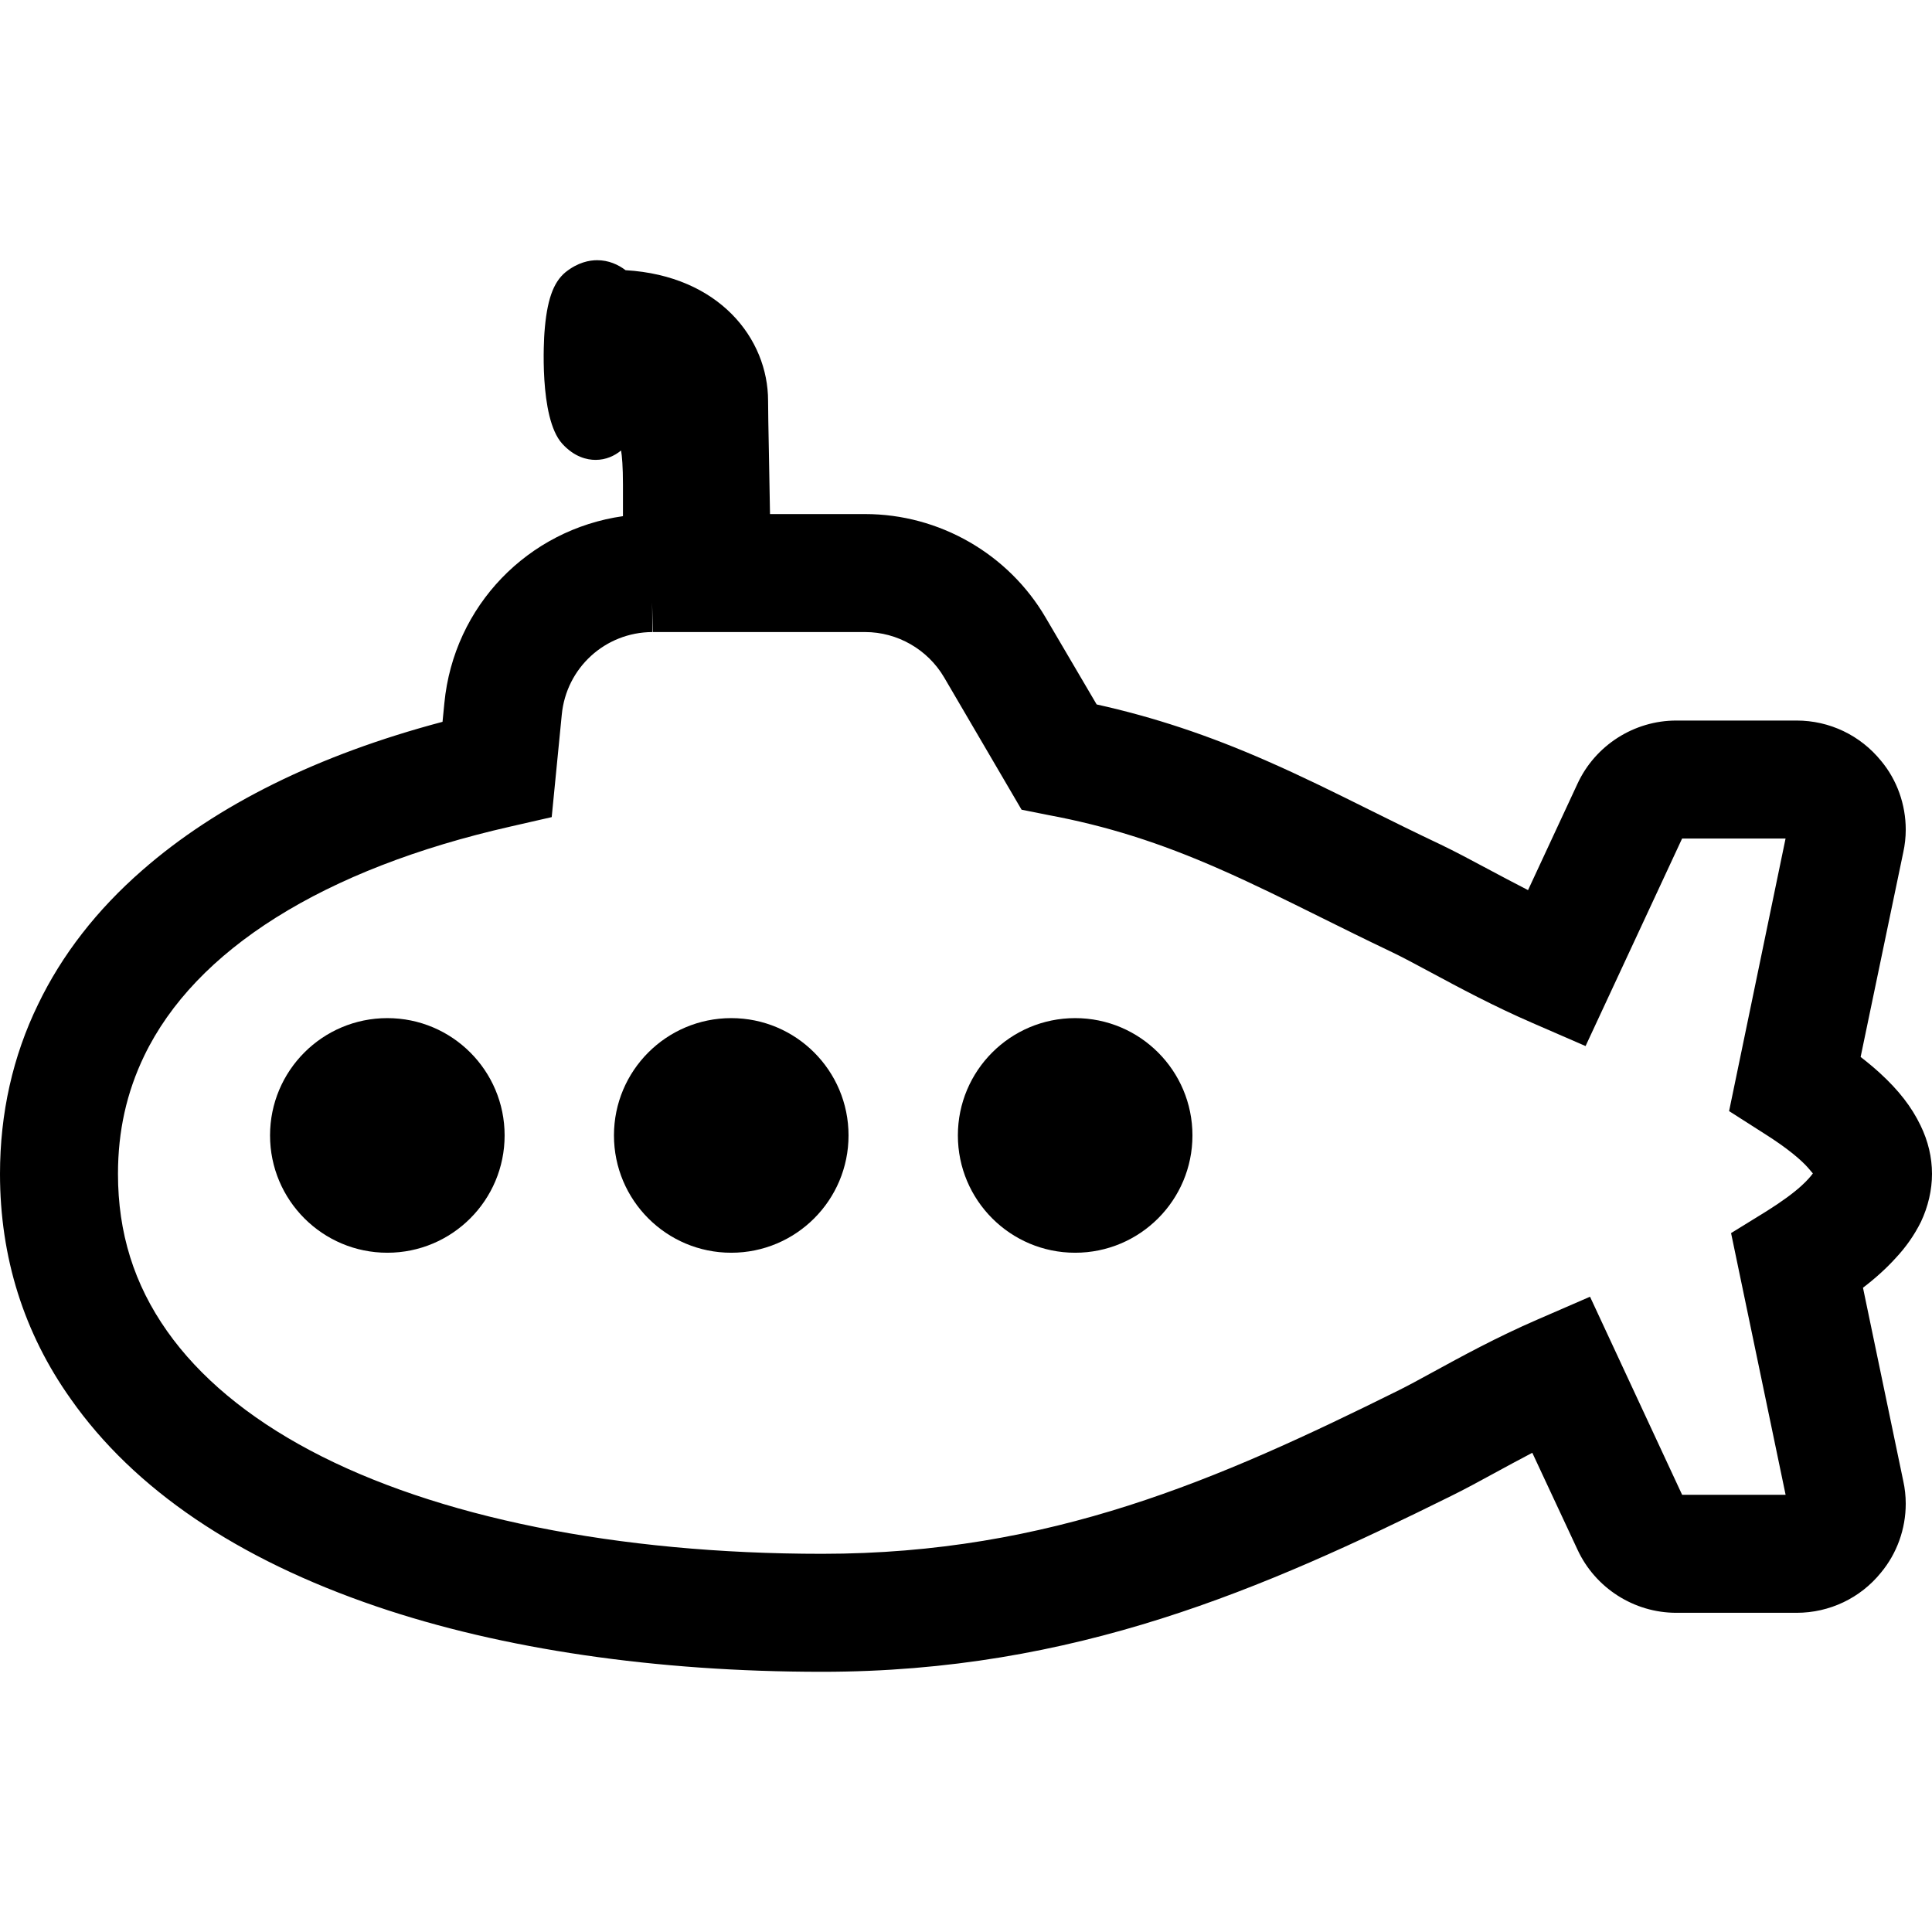
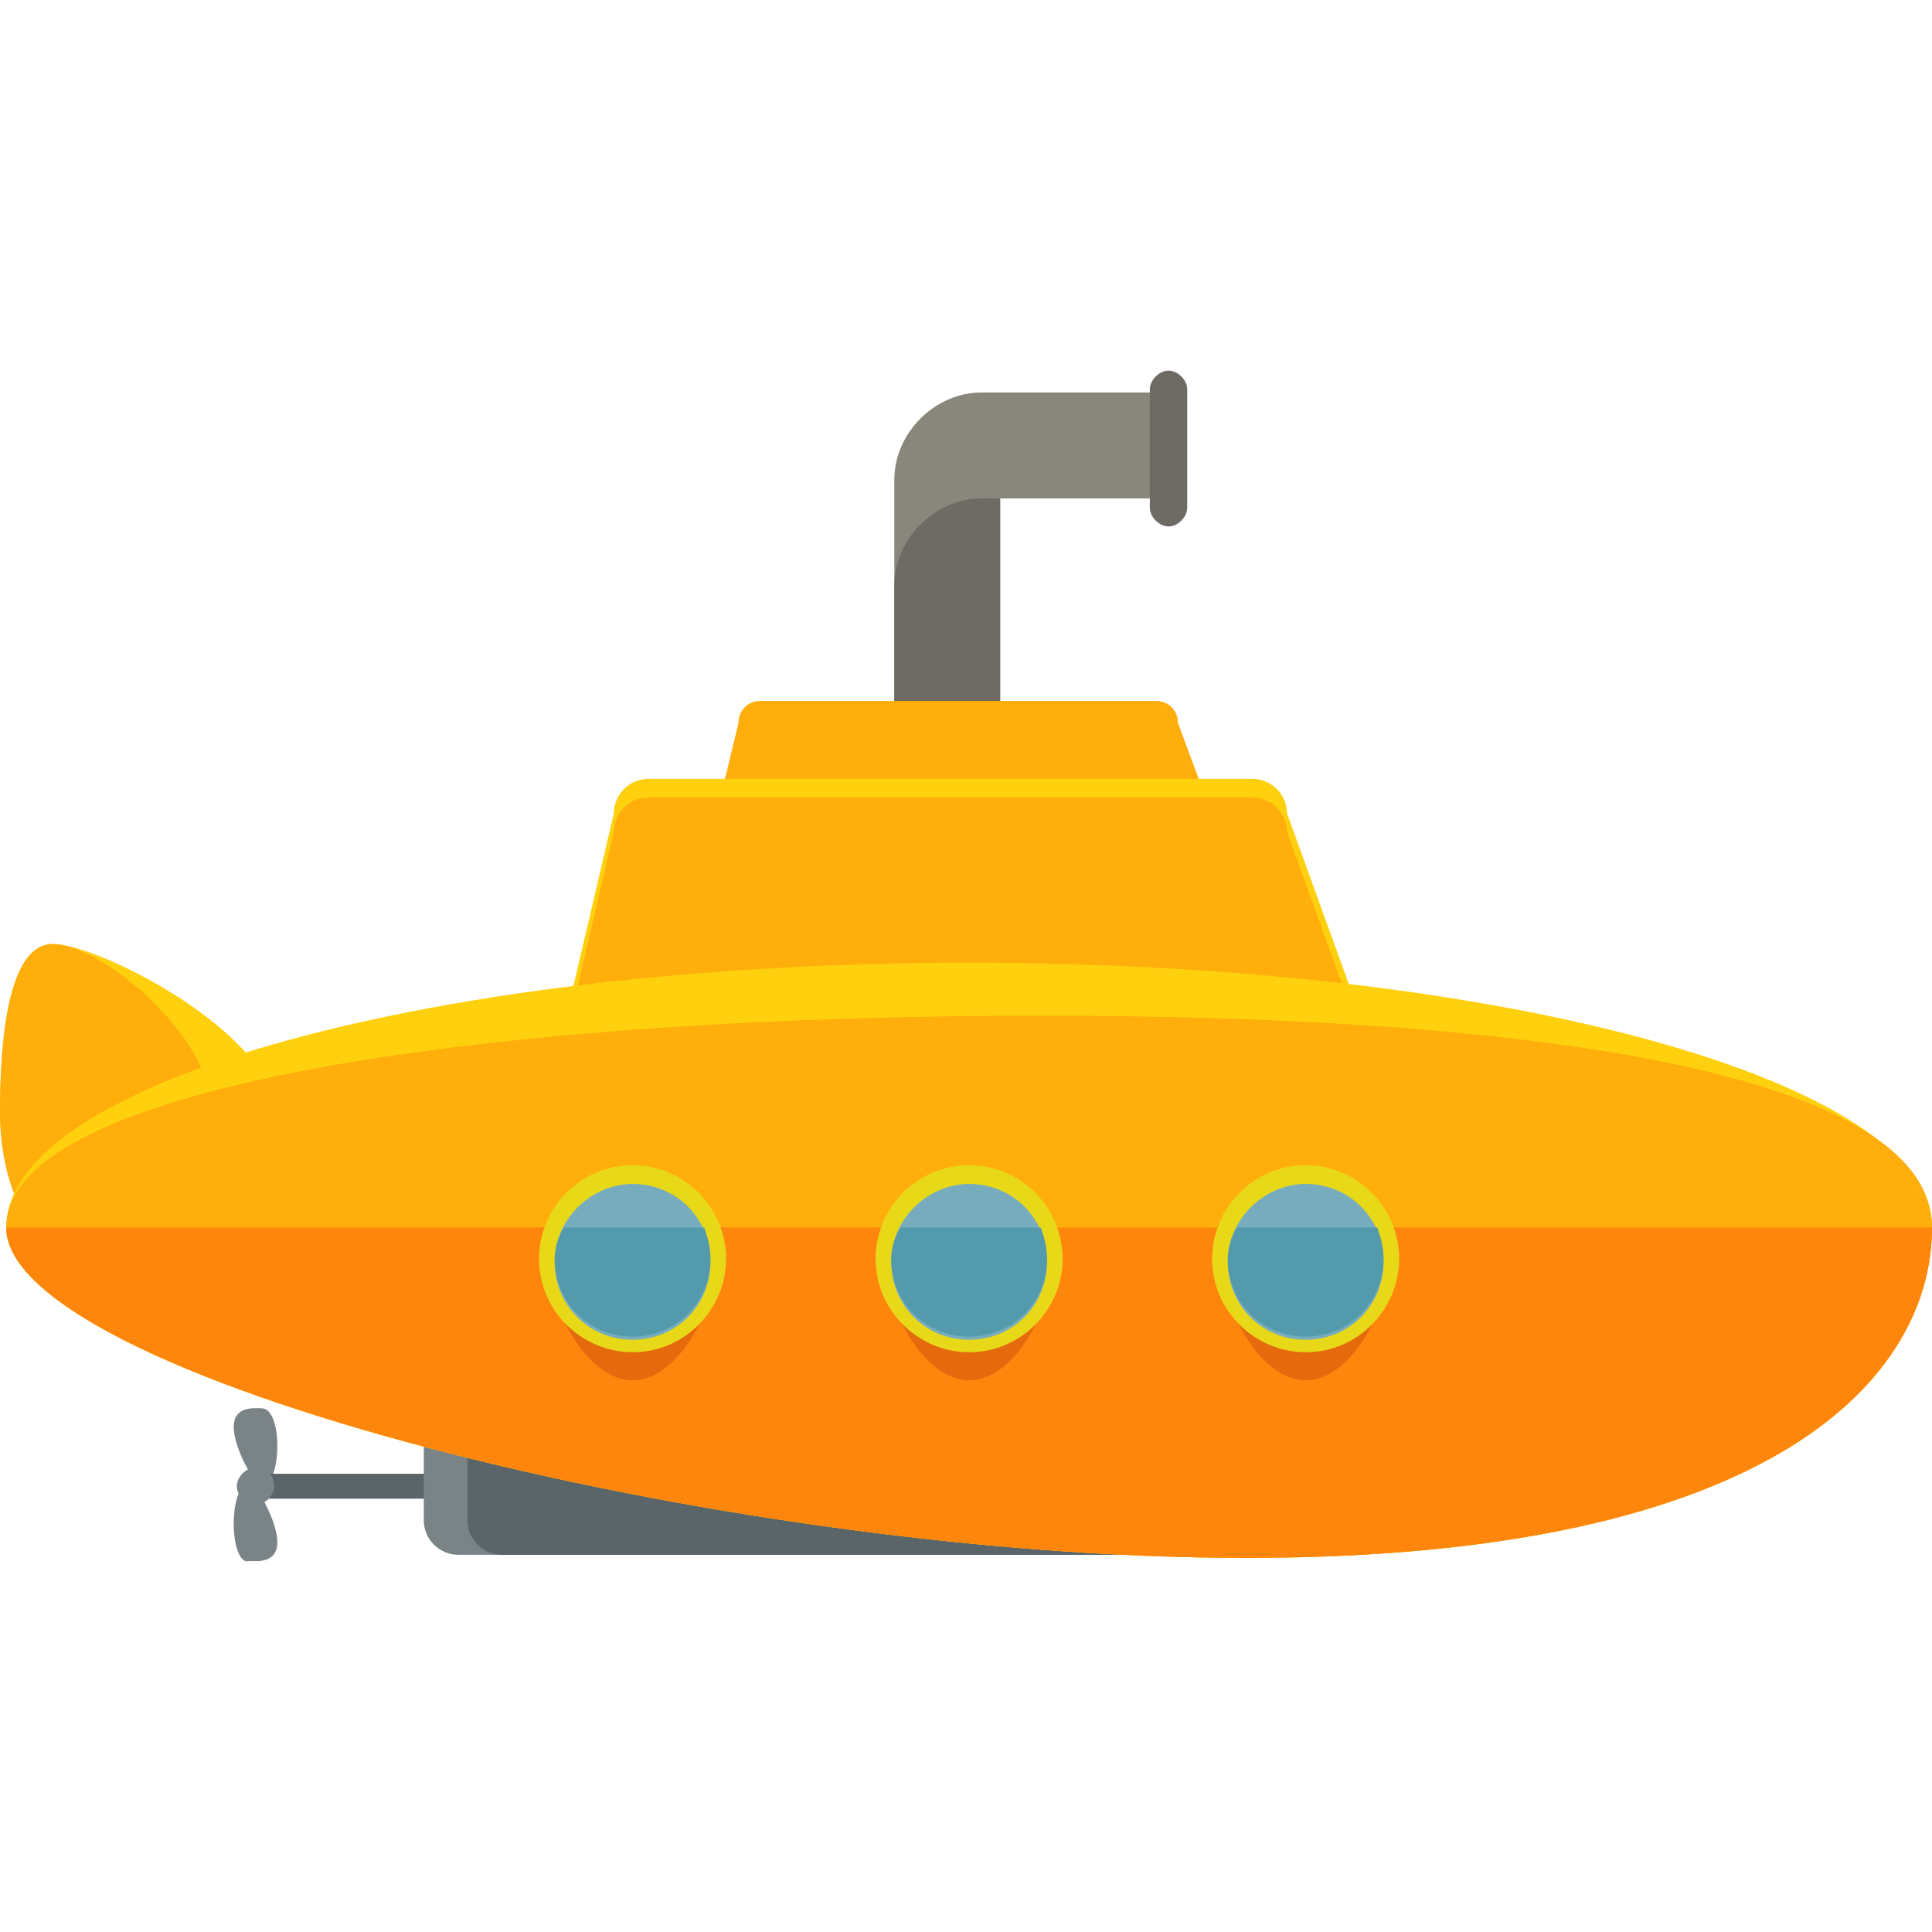
- <svg xmlns="http://www.w3.org/2000/svg" height="40px" width="40px" version="1.1" id="_x32_" viewBox="0 0 512 512" xml:space="preserve">
-   <style type="text/css">
- 	.st0{fill:##003480;}
- </style>
+ <svg xmlns="http://www.w3.org/2000/svg" version="1.1" id="Layer_1" x="0px" y="0px" viewBox="0 0 496 496" style="enable-background:new 0 0 496 496;" xml:space="preserve">
+   <path style="fill:#89867C;" d="M252,275.156c-12,0-22.4-10.4-22.4-22.4v-129.6c0-12,10.4-22.4,22.4-22.4h49.6v27.2H256v124.8  c0-2.4-2.4-4.8-4.8-4.8v27.2H252z" />
  <g>
-     <path class="st0" d="M509.065,323.813c1.92-4.068,2.935-8.466,2.935-12.717c0-4.382-1.027-8.718-3.042-12.848   c-2.362-4.908-5.779-9.313-10.767-13.878c-1.558-1.42-3.248-2.832-5.107-4.267l11.301-54.229c0.428-1.931,0.657-4.008,0.657-5.999   c0-6.703-2.336-13.199-6.508-18.206c-5.512-6.809-13.679-10.718-22.412-10.718h-31.893c-11.186,0-21.458,6.565-26.16,16.71   l-13.123,28.229c-3.779-1.932-7.362-3.847-10.729-5.641c-4.508-2.412-8.641-4.618-12.397-6.42   c-6.587-3.106-12.824-6.206-18.908-9.222c-9.199-4.572-17.89-8.885-27.084-12.908c-15.566-6.848-30.027-11.65-45.203-15.016   l-13.492-22.97c-9.882-16.947-28.226-27.481-47.867-27.481H204.06c-0.095-5.901-0.202-11.366-0.29-16.061   c-0.126-6.512-0.221-11.496-0.221-13.955c0-16.458-12.954-33.152-37.764-34.61c-1.977-1.512-4.542-2.649-7.53-2.649   c-2.012,0-5.084,0.535-8.394,3.184c-3.294,2.725-4.961,7.542-5.584,16.099c-0.065,0.916-1.546,22.404,4.702,29.328   c3.229,3.558,6.596,4.306,8.856,4.306c2.725,0,5.007-1.054,6.759-2.489c0.244,1.496,0.496,4.214,0.496,9.03v8.374   c-25.088,3.564-44.847,23.71-47.332,49.565l-0.484,4.938c-32.966,8.741-59.721,21.962-79.573,39.336   c-12.007,10.458-21.306,22.428-27.61,35.534C3.396,279.905,0,295.019,0,311.096c0,22.092,6.324,42.183,18.774,59.68   c16.79,23.885,44.05,42.374,81.026,54.961c33.252,11.32,74.077,17.306,118.054,17.306c67.065,0,117.149-22.053,166.725-46.603   c3.45-1.688,7.29-3.779,11.492-6.069c3.126-1.703,6.465-3.519,10.004-5.366l11.988,25.687   c4.706,10.152,14.977,16.718,26.164,16.718h31.893c8.733,0,16.901-3.908,22.344-10.634c4.241-5.091,6.576-11.588,6.576-18.29   c0-1.992-0.229-4.068-0.633-5.893l-10.695-51.328c3.351-2.566,6.195-5.153,8.595-7.794   C505.092,330.5,507.275,327.393,509.065,323.813z M477.412,314.233c-2.161,1.977-5.309,4.267-9.302,6.778l-9.359,5.771   l14.455,69.359h-27.424l-24.409-52.496l-14.026,6.091c-10.726,4.65-20.046,9.748-27.535,13.841c-3.477,1.9-6.526,3.572-9.096,4.847   c-47.836,23.718-92.358,43.351-152.862,43.351c-54.233,0-102.401-9.726-135.63-27.382c-16.584-8.809-29.343-19.443-37.928-31.61   c-8.767-12.42-13.03-26.053-13.03-41.687c0-11.336,2.279-21.581,6.962-31.314c6.752-13.984,18.511-26.313,34.95-36.641   c16.534-10.381,37.416-18.488,62.076-24.091l10.954-2.504l2.665-27.122c1.186-12.443,11.5-21.863,23.992-21.924l-0.038-7.817   l0.156,7.817h56.283c8.562,0,16.58,4.603,20.928,12l20.53,35.076l7.062,1.412c15.469,2.885,29.477,7.298,45.431,14.328   c8.725,3.817,17.469,8.16,26.725,12.748c5.886,2.923,11.988,5.946,18.489,9.046c2.992,1.412,6.607,3.359,10.74,5.58   c7.42,3.992,16.656,8.954,27.004,13.435l14.018,6.092l25.584-55h27.416l-14.965,72.237l9.121,5.824   c6.699,4.206,10.069,7.268,11.725,9.107l1.352,1.58C480,311.576,479.069,312.721,477.412,314.233z" />
-     <path class="st0" d="M102.649,269.813c-17.172,0-31.084,13.916-31.084,31.084s13.912,31.091,31.084,31.091   c17.168,0,31.08-13.923,31.08-31.091S119.817,269.813,102.649,269.813z" />
-     <path class="st0" d="M193.786,269.813c-17.172,0-31.08,13.916-31.08,31.084s13.908,31.091,31.08,31.091   c17.172,0,31.084-13.923,31.084-31.091S210.958,269.813,193.786,269.813z" />
-     <path class="st0" d="M284.927,269.813c-17.167,0-31.08,13.916-31.08,31.084s13.912,31.091,31.08,31.091   c17.172,0,31.084-13.923,31.084-31.091S302.099,269.813,284.927,269.813z" />
+     <path style="fill:#6D6B64;" d="M252,127.956c-12,0-22.4,10.4-22.4,22.4v102.4c0,12,10.4,22.4,22.4,22.4v-27.2   c2.4,0,4.8,2.4,4.8,4.8v-97.6v-27.2H252z" />
+     <path style="fill:#6D6B64;" d="M304.8,130.356c0,2.4-2.4,4.8-4.8,4.8l0,0c-2.4,0-4.8-2.4-4.8-4.8v-30.4c0-2.4,2.4-4.8,4.8-4.8l0,0   c2.4,0,4.8,2.4,4.8,4.8V130.356z" />
  </g>
+   <path style="fill:#FFAE0B;" d="M320.8,235.156c0,3.2-2.4,5.6-5.6,5.6h-132c-3.2,0-5.6-2.4-5.6-5.6l12-49.6c0-3.2,2.4-5.6,5.6-5.6  h101.6c3.2,0,5.6,2.4,5.6,5.6L320.8,235.156z" />
+   <path style="fill:#FFD00D;" d="M357.6,283.956c0,4.8-4,8.8-8.8,8.8h-200c-4.8,0-8.8-4-8.8-8.8l17.6-75.2c0-4.8,4-8.8,8.8-8.8h155.2  c4.8,0,8.8,4,8.8,8.8L357.6,283.956z" />
+   <path style="fill:#FFAE0B;" d="M357.6,288.756c0,4.8-4,8.8-8.8,8.8h-200c-4.8,0-8.8-4-8.8-8.8l17.6-75.2c0-4.8,4-8.8,8.8-8.8h155.2  c4.8,0,8.8,4,8.8,8.8L357.6,288.756z" />
+   <g>
+     <path style="fill:#7A8487;" d="M71.2,371.156c0,5.6-1.6,10.4-4,10.4c-1.6,0-7.2-9.6-7.2-15.2s5.6-4.8,7.2-4.8   C69.6,361.556,71.2,365.556,71.2,371.156z" />
+     <path style="fill:#7A8487;" d="M60,391.156c0-5.6,1.6-10.4,4-10.4c1.6,0,7.2,9.6,7.2,15.2s-5.6,4.8-7.2,4.8   C61.6,401.556,60,396.756,60,391.156z" />
+   </g>
+   <path style="fill:#596568;" d="M143.2,381.556c0,1.6-1.6,3.2-3.2,3.2H68.8c-1.6,0-3.2-1.6-3.2-3.2l0,0c0-1.6,1.6-3.2,3.2-3.2H140  C141.6,378.356,143.2,379.156,143.2,381.556L143.2,381.556z" />
+   <path style="fill:#7A8487;" d="M314.4,390.356c0,4.8-4,8.8-8.8,8.8h-188c-4.8,0-8.8-4-8.8-8.8v-20c0-4.8,4-8.8,8.8-8.8h188  c4.8,0,8.8,4,8.8,8.8V390.356z" />
+   <path style="fill:#596568;" d="M325.6,390.356c0,4.8-4,8.8-8.8,8.8h-188c-4.8,0-8.8-4-8.8-8.8v-20c0-4.8,4-8.8,8.8-8.8h188  c4.8,0,8.8,4,8.8,8.8L325.6,390.356L325.6,390.356z" />
+   <path style="fill:#FFD00D;" d="M70.4,285.556c0,20-38.4,36.8-49.6,36.8S0,305.556,0,285.556s2.4-43.2,13.6-43.2  C25.6,242.356,70.4,265.556,70.4,285.556z" />
+   <path style="fill:#FFAE0B;" d="M54.4,285.556c0,20-21.6,36.8-33.6,36.8S0,305.556,0,285.556s2.4-43.2,13.6-43.2  C25.6,242.356,54.4,265.556,54.4,285.556z" />
+   <path style="fill:#FFD00D;" d="M496,315.156c0,37.6-39.2,84.8-176,84.8c-136,0-318.4-47.2-318.4-84.8s110.4-68,247.2-68  C385.6,247.156,496,277.556,496,315.156z" />
+   <path style="fill:#FFAE0B;" d="M496,315.156c0,37.6-39.2,84.8-176,84.8c-136,0-318.4-47.2-318.4-84.8s129.6-54.4,265.6-54.4  C404,260.756,496,277.556,496,315.156z" />
+   <path style="fill:#FF860D;" d="M496,315.156c0,37.6-39.2,84.8-176,84.8c-136,0-318.4-47.2-318.4-84.8" />
+   <path style="fill:#E56A0E;" d="M162.4,354.356c-12,0-21.6-19.2-21.6-31.2s9.6-21.6,21.6-21.6s21.6,9.6,21.6,21.6  S174.4,354.356,162.4,354.356z" />
+   <path style="fill:#77ACBF;" d="M162.4,345.556c-12,0-21.6-9.6-21.6-21.6s9.6-21.6,21.6-21.6s21.6,9.6,21.6,21.6  S174.4,345.556,162.4,345.556z" />
+   <path style="fill:#E8D918;" d="M162.4,303.956c11.2,0,20,8.8,20,20s-8.8,20-20,20s-20-8.8-20-20S152,303.956,162.4,303.956   M162.4,299.156c-13.6,0-24,11.2-24,24c0,13.6,11.2,24,24,24c13.6,0,24-11.2,24-24C186.4,310.356,176,299.156,162.4,299.156  L162.4,299.156z" />
+   <path style="fill:#539AAD;" d="M142.4,323.156c0,11.2,8.8,20,20,20s20-8.8,20-20c0-3.2-0.8-5.6-1.6-8h-36  C143.2,317.556,142.4,320.756,142.4,323.156z" />
+   <path style="fill:#E56A0E;" d="M248.8,354.356c-12,0-21.6-19.2-21.6-31.2s9.6-21.6,21.6-21.6s21.6,9.6,21.6,21.6  S260.8,354.356,248.8,354.356z" />
+   <path style="fill:#77ACBF;" d="M248.8,345.556c-12,0-21.6-9.6-21.6-21.6s9.6-21.6,21.6-21.6s21.6,9.6,21.6,21.6  S260.8,345.556,248.8,345.556z" />
+   <path style="fill:#E8D918;" d="M248.8,303.956c11.2,0,20,8.8,20,20s-8.8,20-20,20c-11.2,0-20-8.8-20-20  C228.8,312.756,238.4,303.956,248.8,303.956 M248.8,299.156c-13.6,0-24,11.2-24,24c0,13.6,11.2,24,24,24c13.6,0,24-11.2,24-24  C272.8,310.356,262.4,299.156,248.8,299.156L248.8,299.156z" />
+   <path style="fill:#539AAD;" d="M228.8,323.156c0,11.2,8.8,20,20,20c11.2,0,20-8.8,20-20c0-3.2-0.8-5.6-1.6-8h-36  C229.6,317.556,228.8,320.756,228.8,323.156z" />
+   <path style="fill:#E56A0E;" d="M335.2,354.356c-12,0-21.6-19.2-21.6-31.2s9.6-21.6,21.6-21.6s21.6,9.6,21.6,21.6  S347.2,354.356,335.2,354.356z" />
+   <path style="fill:#77ACBF;" d="M335.2,345.556c-12,0-21.6-9.6-21.6-21.6s9.6-21.6,21.6-21.6s21.6,9.6,21.6,21.6  S347.2,345.556,335.2,345.556z" />
+   <path style="fill:#E8D918;" d="M335.2,303.956c11.2,0,20,8.8,20,20s-8.8,20-20,20s-20-8.8-20-20S324.8,303.956,335.2,303.956   M335.2,299.156c-13.6,0-24,11.2-24,24c0,13.6,11.2,24,24,24c13.6,0,24-11.2,24-24C359.2,310.356,348.8,299.156,335.2,299.156  L335.2,299.156z" />
+   <path style="fill:#539AAD;" d="M315.2,323.156c0,11.2,8.8,20,20,20s20-8.8,20-20c0-3.2-0.8-5.6-1.6-8h-36  C316,317.556,315.2,320.756,315.2,323.156z" />
+   <path style="fill:#7A8487;" d="M70.4,381.556c0,2.4-2.4,4.8-4.8,4.8s-4.8-2.4-4.8-4.8s2.4-4.8,4.8-4.8  C68,376.756,70.4,378.356,70.4,381.556z" />
</svg>
